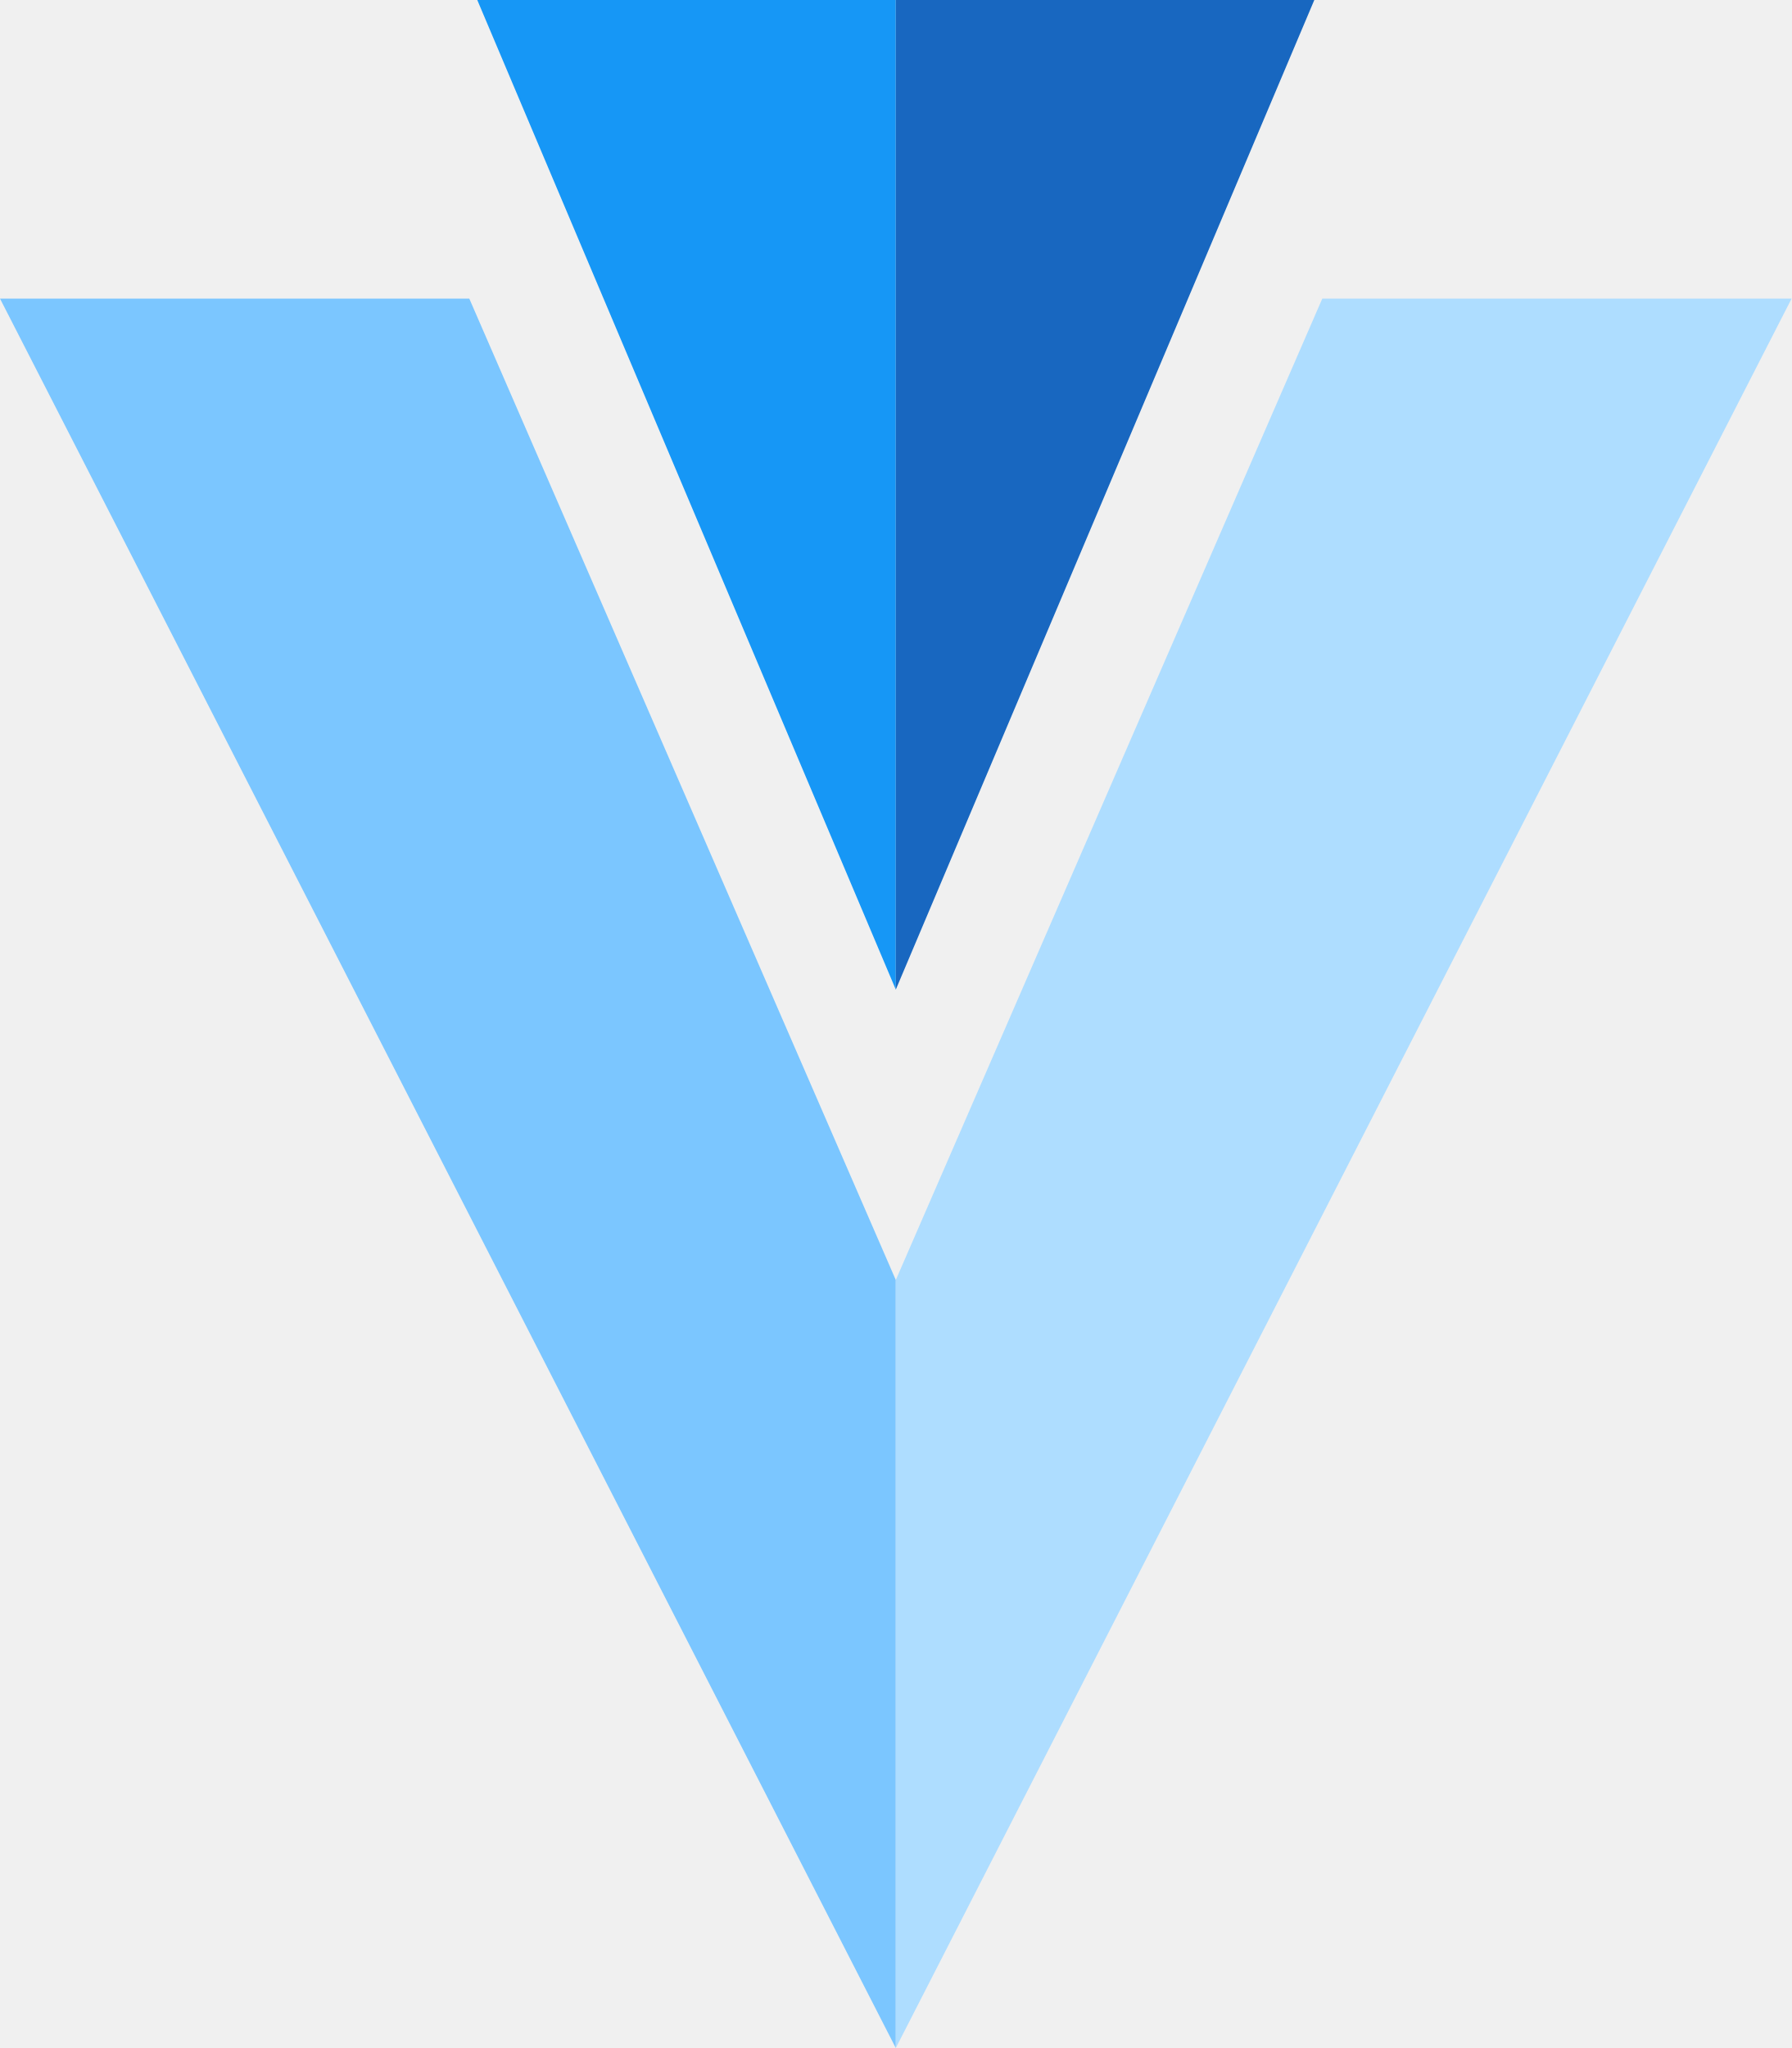
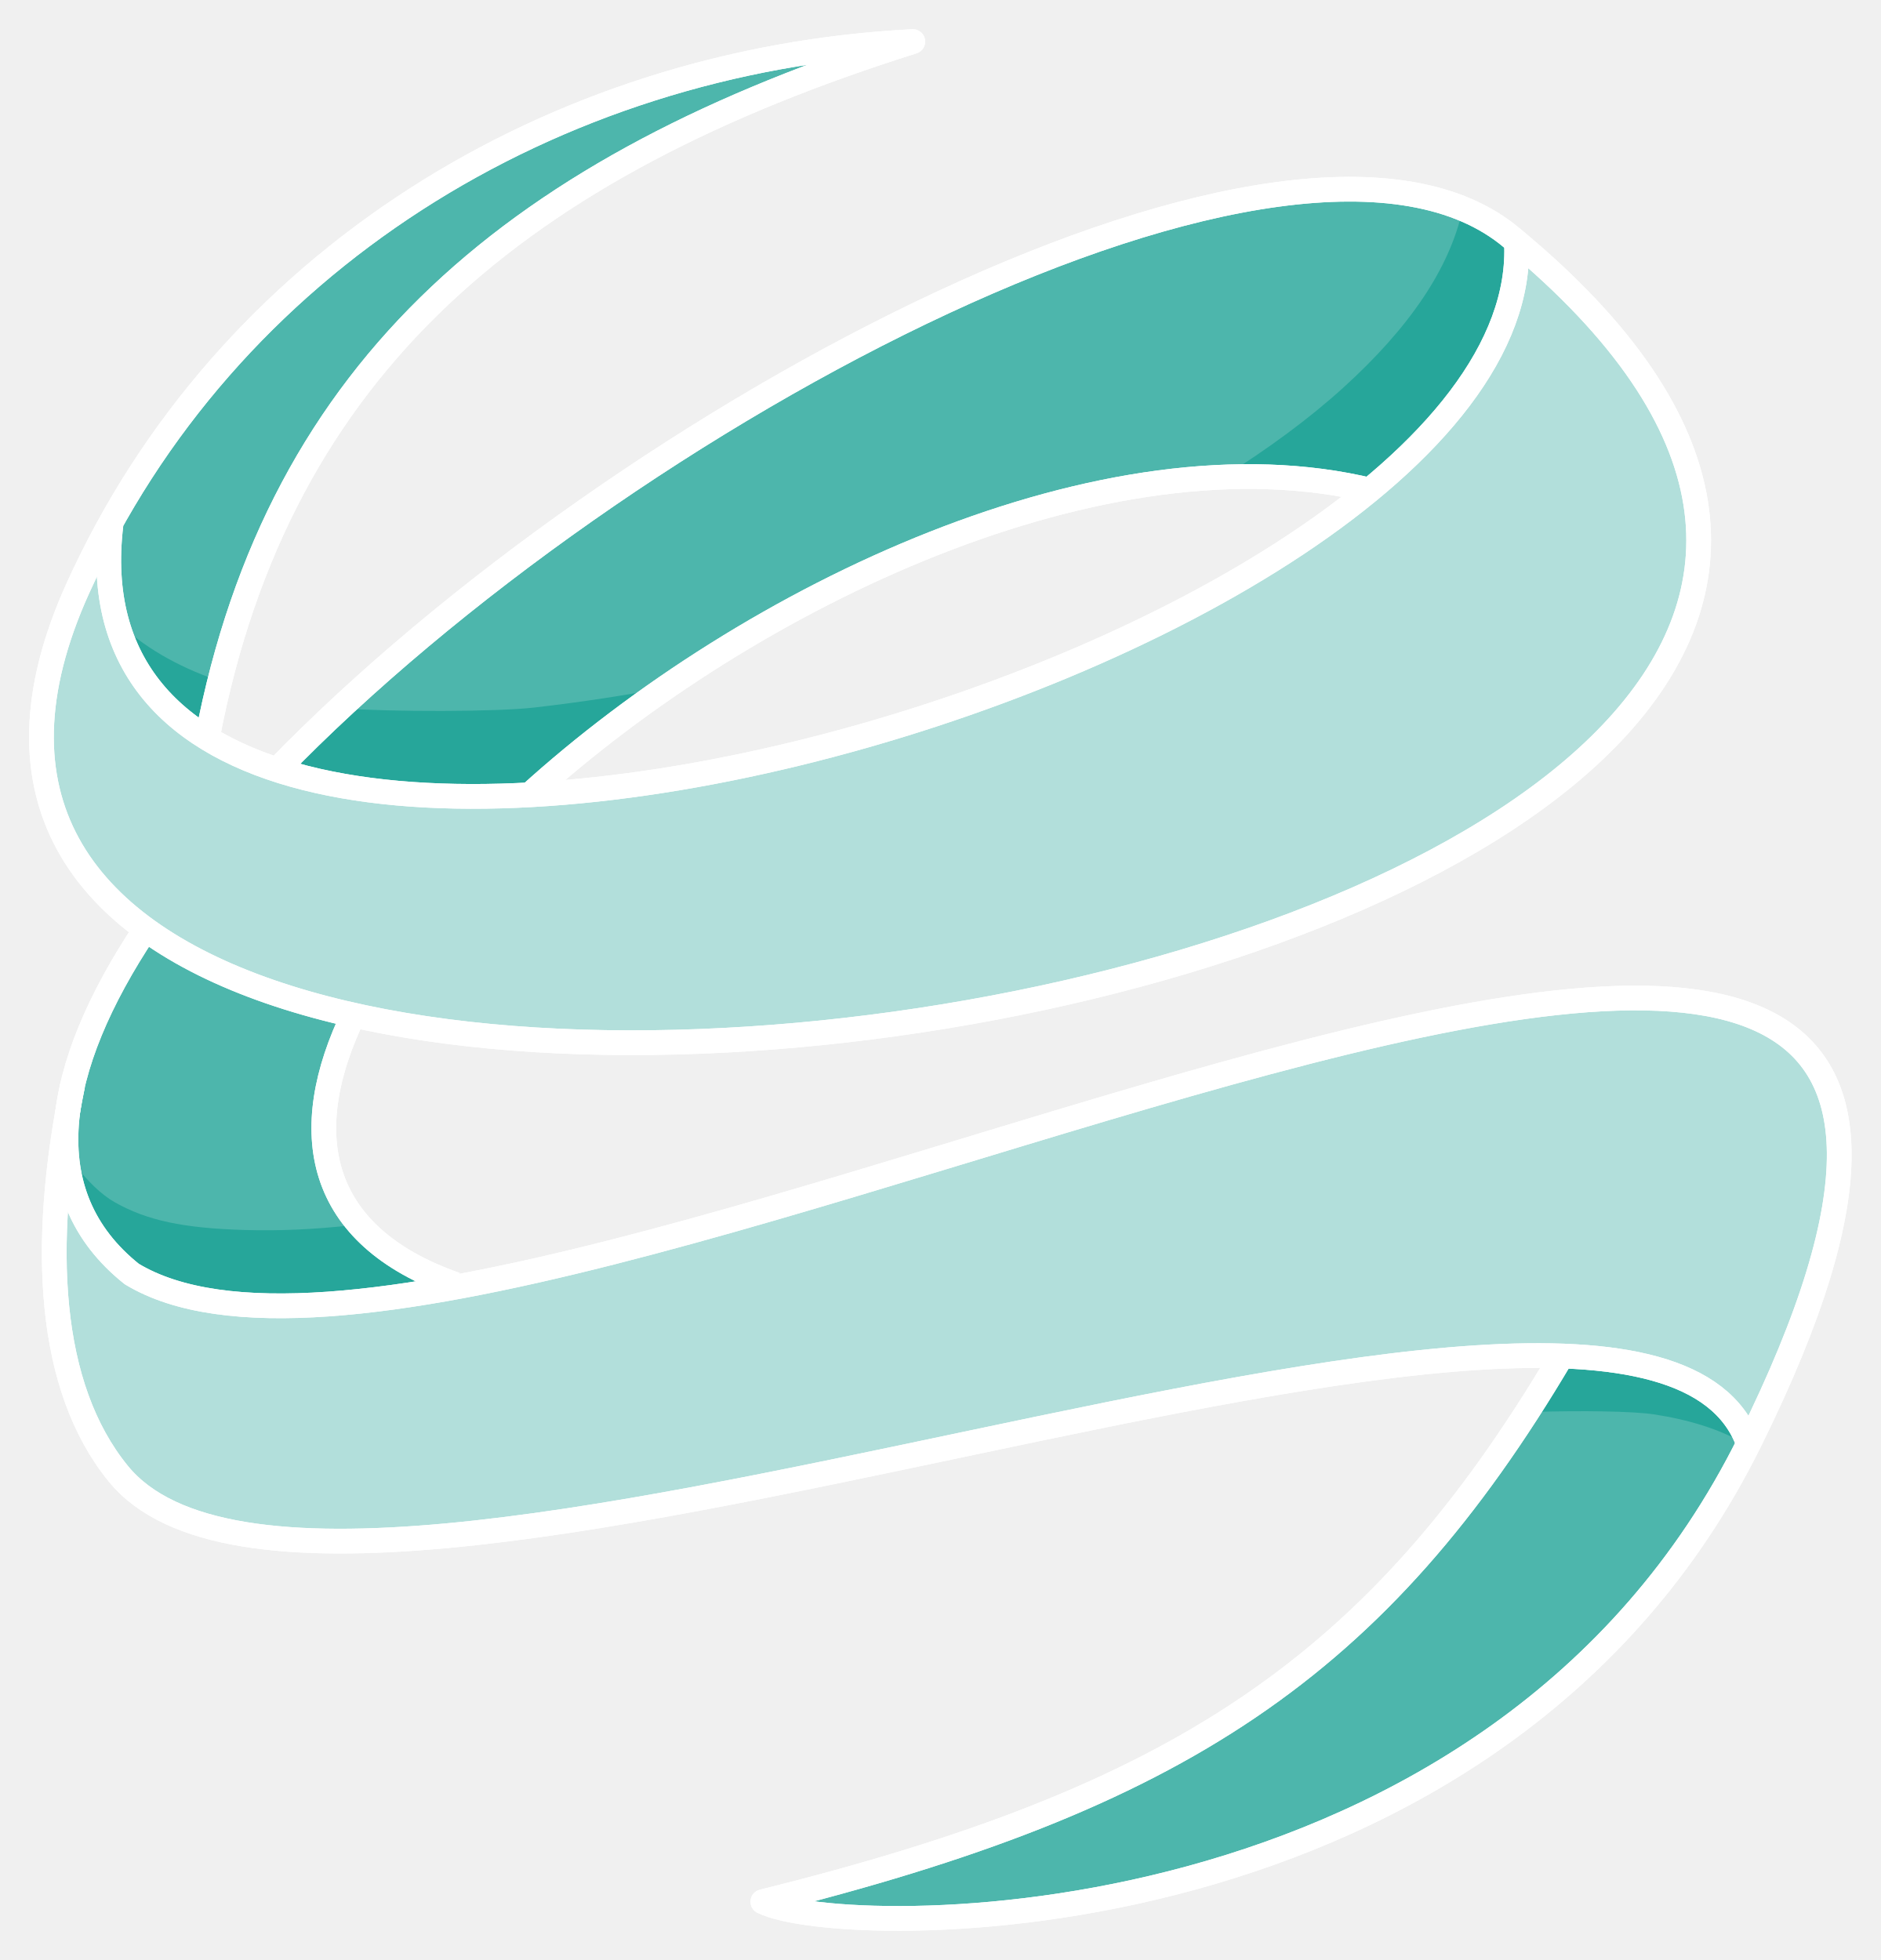
- <svg xmlns="http://www.w3.org/2000/svg" id="Layer_1" data-name="Layer 1" viewBox="0 0 87.5 100">
-   <defs>
-     <style>.cls-1{fill:#1697f6;}.cls-2{fill:#7bc6ff;}.cls-3{fill:#1867c0;}.cls-4{fill:#aeddff;}</style>
-   </defs>
-   <polyline class="cls-1" points="43.75 0 23.31 0 43.75 48.32" />
-   <polygon class="cls-2" points="43.75 62.5 43.75 100 0 14.58 22.92 14.58 43.75 62.5" />
-   <polyline class="cls-3" points="43.75 0 64.19 0 43.75 48.32" />
-   <polygon class="cls-4" points="64.58 14.58 87.5 14.58 43.75 100 43.75 62.5 64.58 14.58" />
+ <svg xmlns="http://www.w3.org/2000/svg" width="64.403mm" height="67.121mm" viewBox="0 0 228.199 237.829" id="svg5209" version="1.1">
+   <defs id="defs5211" />
+   <g id="layer1" transform="translate(-95.25837,-570.7466)">
+     <g transform="translate(1092.632,-6204.017)" id="g5192">
+       <path style="color:#000000;clip-rule:nonzero;display:inline;overflow:visible;visibility:visible;opacity:1;isolation:auto;mix-blend-mode:normal;color-interpolation:sRGB;color-interpolation-filters:linearRGB;solid-color:#000000;solid-opacity:1;fill:#4db6ac;fill-opacity:1;fill-rule:evenodd;stroke:none;stroke-width:0.253px;stroke-linecap:butt;stroke-linejoin:miter;stroke-miterlimit:4;stroke-dasharray:none;stroke-dashoffset:0;stroke-opacity:1;color-rendering:auto;image-rendering:auto;shape-rendering:auto;text-rendering:auto;enable-background:accumulate" d="m -968.715,6463.982 -3.771,-0.942 2.164,-2.46 c 2.059,-2.34 9.034,-8.154 12.592,-11.145 23.709,-19.932 53.022,-35.896 75.488,-41.628 7.136,-1.821 10.095,-2.566 16.615,-2.561 5.459,0 6.668,0.847 8.939,1.463 1.329,0.361 2.669,1.055 3.631,1.542 4.974,1.337 3.297,4.946 3.302,4.986 0,3.806 -2.326,8.635 -5.63,13.01 -1.049,1.389 -3.287,3.874 -4.974,5.522 -2.922,2.856 -3.641,3.346 -4.414,3.18 -6.747,-1.446 -15.008,-1.396 -23.161,-0.023 -14.117,2.379 -29.17,8.739 -43.757,18.526 -4.914,3.297 -8.587,5.803 -12.28,8.585 l -3.332,3.405 -6.166,0.234 c -7.06,-0.263 -10.032,-0.463 -15.247,-1.694 z" id="path5156" />
+       <path style="color:#000000;clip-rule:nonzero;display:inline;overflow:visible;visibility:visible;opacity:1;isolation:auto;mix-blend-mode:normal;color-interpolation:sRGB;color-interpolation-filters:linearRGB;solid-color:#000000;solid-opacity:1;fill:#4db6ac;fill-opacity:1;fill-rule:evenodd;stroke:none;stroke-width:0.253px;stroke-linecap:butt;stroke-linejoin:miter;stroke-miterlimit:4;stroke-dasharray:none;stroke-dashoffset:0;stroke-opacity:1;color-rendering:auto;image-rendering:auto;shape-rendering:auto;text-rendering:auto;enable-background:accumulate" d="m -981.697,6458.43 c -1.906,-1.382 -4.023,-3.436 -5.076,-5.58 -1.53,-3.115 -2.771,-6.101 -2.802,-10.001 l 0.063,-3.825 2.729,-4.812 c 10.405,-16.483 23.322,-27.322 42.135,-35.414 6.794,-2.922 16.77,-5.758 24.2,-6.897 13.485,-2.985 7.319,-0.132 3.418,1.294 -16.109,5.89 -31.026,14.133 -40.573,23.582 -10.371,10.264 -16.426,21.896 -20.865,36.631 -1.405,4.663 -0.682,6.702 -1.89,5.826 z" id="path5158" />
+       <path style="color:#000000;clip-rule:nonzero;display:inline;overflow:visible;visibility:visible;opacity:1;isolation:auto;mix-blend-mode:normal;color-interpolation:sRGB;color-interpolation-filters:linearRGB;solid-color:#000000;solid-opacity:1;fill:#b2dfdb;fill-opacity:1;fill-rule:evenodd;stroke:none;stroke-width:0.253px;stroke-linecap:butt;stroke-linejoin:miter;stroke-miterlimit:4;stroke-dasharray:none;stroke-dashoffset:0;stroke-opacity:1;color-rendering:auto;image-rendering:auto;shape-rendering:auto;text-rendering:auto;enable-background:accumulate" d="m -943.618,6489.434 c -9.11,-0.545 -14.407,-1.174 -20.182,-2.394 -8.651,-1.828 -15.269,-4.413 -20.856,-8.144 -2.363,-1.579 -6.131,-5.328 -7.533,-7.497 -4.643,-7.182 -4.366,-16.573 0.808,-27.4 l 1.327,-2.778 0.053,2.098 c 0.132,5.189 1.889,9.594 5.253,13.17 4.659,4.953 11.098,7.773 21.177,9.276 3.743,0.558 17.034,0.639 21.466,0.131 11.686,-1.34 22.142,-3.555 33.128,-7.016 19.355,-6.098 36.784,-15.224 47.313,-24.774 7.777,-7.054 11.816,-13.818 12.339,-20.665 l 0.154,-2.02 4.204,4.167 c 4.681,4.64 7.491,8.215 9.548,12.148 2.39,4.57 3.294,8.025 3.294,12.585 0,4.99 -1.281,8.953 -4.418,13.668 -11.67,17.54 -46.98,31.751 -86.874,34.962 -4.623,0.372 -17.079,0.67 -20.203,0.483 z" id="path5160" />
+       <path style="color:#000000;clip-rule:nonzero;display:inline;overflow:visible;visibility:visible;opacity:1;isolation:auto;mix-blend-mode:normal;color-interpolation:sRGB;color-interpolation-filters:linearRGB;solid-color:#000000;solid-opacity:1;fill:#4db6ac;fill-opacity:1;fill-rule:evenodd;stroke:none;stroke-width:0.253px;stroke-linecap:butt;stroke-linejoin:miter;stroke-miterlimit:4;stroke-dasharray:none;stroke-dashoffset:0;stroke-opacity:1;color-rendering:auto;image-rendering:auto;shape-rendering:auto;text-rendering:auto;enable-background:accumulate" d="m -979.305,6515.205 c -2.542,-0.445 -5.537,-1.424 -7.027,-2.297 -2.637,-1.546 -5.398,-5.562 -6.304,-9.174 -0.557,-2.217 -0.373,-7.186 0.367,-9.939 1.027,-3.819 3.582,-9.364 6.035,-13.096 l 0.61,-0.928 1.557,1.014 c 3.572,2.326 10.083,5.003 15.852,6.516 l 2.173,0.57 -0.719,1.712 c -1.796,4.275 -2.387,9.923 -1.385,13.243 1.365,4.523 4.177,7.718 9.003,10.229 1.172,0.61 2.02,1.142 1.883,1.183 -0.137,0.04 -1.953,0.319 -4.037,0.619 -4.948,0.713 -14.83,0.903 -18.009,0.347 z" id="path5162" />
+       <path style="color:#000000;clip-rule:nonzero;display:inline;overflow:visible;visibility:visible;opacity:1;isolation:auto;mix-blend-mode:normal;color-interpolation:sRGB;color-interpolation-filters:linearRGB;solid-color:#000000;solid-opacity:1;fill:#b2dfdb;fill-opacity:1;fill-rule:evenodd;stroke:none;stroke-width:0.253px;stroke-linecap:butt;stroke-linejoin:miter;stroke-miterlimit:4;stroke-dasharray:none;stroke-dashoffset:0;stroke-opacity:1;color-rendering:auto;image-rendering:auto;shape-rendering:auto;text-rendering:auto;enable-background:accumulate" d="m -973.143,6538.819 c -6.267,-0.717 -11.188,-2.535 -13.841,-5.114 -3.112,-3.024 -5.587,-8.38 -6.621,-14.324 -0.535,-3.079 -0.77,-8.636 -0.527,-12.5 l 0.19,-3.029 0.432,1.395 c 1.048,3.388 4.014,7.302 6.659,8.789 3.202,1.8 6.776,2.563 12.856,2.744 8.653,0.258 17.46,-1.001 32.19,-4.599 9.555,-2.334 16.665,-4.356 38.214,-10.864 36.137,-10.915 48.603,-13.892 62.032,-14.814 13.275,-0.911 20.608,2.29 22.986,10.034 0.674,2.195 0.609,7.668 -0.132,11.167 -1.1,5.193 -3.522,12.028 -6.585,18.585 l -1.045,2.237 -0.772,-1.165 c -2.076,-3.134 -6.472,-5.293 -12.718,-6.245 -3.206,-0.489 -13.297,-0.423 -18.309,0.12 -11.487,1.244 -20.029,2.768 -47.098,8.408 -27.743,5.78 -37.674,7.552 -49.371,8.813 -4.324,0.466 -15.691,0.688 -18.539,0.362 z" id="path5164" />
+       <path style="color:#000000;clip-rule:nonzero;display:inline;overflow:visible;visibility:visible;opacity:1;isolation:auto;mix-blend-mode:normal;color-interpolation:sRGB;color-interpolation-filters:linearRGB;solid-color:#000000;solid-opacity:1;fill:#4db6ac;fill-opacity:1;fill-rule:evenodd;stroke:none;stroke-width:0.253px;stroke-linecap:butt;stroke-linejoin:miter;stroke-miterlimit:4;stroke-dasharray:none;stroke-dashoffset:0;stroke-opacity:1;color-rendering:auto;image-rendering:auto;shape-rendering:auto;text-rendering:auto;enable-background:accumulate" d="m -914.829,6576.552 c -2.579,-0.156 -6.237,-0.606 -6.605,-0.811 -0.225,-0.126 0.306,-0.362 1.486,-0.661 6.79,-1.721 17.135,-5.049 23.555,-7.578 4.295,-1.692 14.116,-6.598 17.568,-8.776 13.095,-8.261 23.066,-18.69 32.445,-33.934 0.933,-1.517 1.725,-2.791 1.759,-2.832 0.179,-0.213 6.124,0.581 8.098,1.082 4.27,1.083 7.596,3.287 8.942,5.927 l 0.546,1.07 -1.433,2.563 c -12.867,23.024 -35.782,37.834 -66.06,42.694 -5.667,0.91 -15.736,1.533 -20.3,1.257 z" id="path5166" />
+       <path style="color:#000000;clip-rule:nonzero;display:inline;overflow:visible;visibility:visible;opacity:1;isolation:auto;mix-blend-mode:normal;color-interpolation:sRGB;color-interpolation-filters:linearRGB;solid-color:#000000;solid-opacity:1;fill:#26a69a;fill-opacity:1;fill-rule:evenodd;stroke:none;stroke-width:2.304;stroke-linecap:butt;stroke-linejoin:miter;stroke-miterlimit:10;stroke-dasharray:none;stroke-dashoffset:0;stroke-opacity:1;color-rendering:auto;image-rendering:auto;shape-rendering:auto;text-rendering:auto;enable-background:accumulate" d="m -854.862,6407.381 c -1.331,5.828 -5.238,11.636 -11.873,17.654 -3.354,3.042 -7.414,6.04 -12.008,8.912 4.983,-0.217 9.771,0.102 13.971,1.002 0.773,0.166 1.492,-0.324 4.414,-3.18 1.687,-1.648 3.926,-4.134 4.975,-5.523 3.304,-4.375 5.629,-9.204 5.629,-13.01 -0.006,-0.04 1.672,-3.648 -3.303,-4.984 -0.513,-0.26 -1.136,-0.576 -1.805,-0.871 z m -78.752,47.379 c -4.4,0.841 -8.879,1.528 -13.561,2.064 -3.793,0.435 -14.038,0.436 -19.27,0.078 -1.647,1.466 -3.129,2.827 -3.877,3.678 l -2.164,2.461 3.769,0.941 c 5.216,1.232 8.188,1.43 15.248,1.693 l 6.166,-0.234 3.332,-3.404 c 3.154,-2.376 6.444,-4.638 10.355,-7.277 z" id="path5168" />
+       <path style="color:#000000;clip-rule:nonzero;display:inline;overflow:visible;visibility:visible;opacity:1;isolation:auto;mix-blend-mode:normal;color-interpolation:sRGB;color-interpolation-filters:linearRGB;solid-color:#000000;solid-opacity:1;fill:#26a69a;fill-opacity:1;fill-rule:evenodd;stroke:none;stroke-width:2.304;stroke-linecap:butt;stroke-linejoin:miter;stroke-miterlimit:10;stroke-dasharray:none;stroke-dashoffset:0;stroke-opacity:1;color-rendering:auto;image-rendering:auto;shape-rendering:auto;text-rendering:auto;enable-background:accumulate" d="m -992.862,6502.238 c 0.053,0.564 0.124,1.088 0.227,1.496 0.907,3.611 3.665,7.628 6.303,9.174 1.49,0.873 4.485,1.852 7.027,2.297 3.179,0.556 13.062,0.365 18.01,-0.348 2.083,-0.3 3.899,-0.579 4.035,-0.619 0.137,-0.04 -0.711,-0.572 -1.883,-1.182 -2.592,-1.349 -4.586,-2.907 -6.104,-4.75 -3.841,0.426 -7.315,0.577 -10.748,0.475 -6.08,-0.181 -9.656,-0.944 -12.857,-2.744 -1.354,-0.761 -2.788,-2.162 -4.01,-3.799 z" id="path5170" />
+       <path style="color:#000000;clip-rule:nonzero;display:inline;overflow:visible;visibility:visible;opacity:1;isolation:auto;mix-blend-mode:normal;color-interpolation:sRGB;color-interpolation-filters:linearRGB;solid-color:#000000;solid-opacity:1;fill:#26a69a;fill-opacity:1;fill-rule:evenodd;stroke:none;stroke-width:2.304;stroke-linecap:butt;stroke-linejoin:miter;stroke-miterlimit:10;stroke-dasharray:none;stroke-dashoffset:0;stroke-opacity:1;color-rendering:auto;image-rendering:auto;shape-rendering:auto;text-rendering:auto;enable-background:accumulate" d="m -988.704,6448.242 c 0.502,1.587 1.18,3.082 1.93,4.607 1.054,2.144 3.17,4.198 5.076,5.58 l 1.34,0.805 c 1.142,0.828 0.58,-0.979 1.699,-5.113 -4.115,-1.433 -7.364,-3.349 -10.045,-5.879 z" id="path5172" />
+       <path style="color:#000000;clip-rule:nonzero;display:inline;overflow:visible;visibility:visible;opacity:1;isolation:auto;mix-blend-mode:normal;color-interpolation:sRGB;color-interpolation-filters:linearRGB;solid-color:#000000;solid-opacity:1;fill:#26a69a;fill-opacity:1;fill-rule:evenodd;stroke:none;stroke-width:2.304;stroke-linecap:butt;stroke-linejoin:miter;stroke-miterlimit:10;stroke-dasharray:none;stroke-dashoffset:0;stroke-opacity:1;color-rendering:auto;image-rendering:auto;shape-rendering:auto;text-rendering:auto;enable-background:accumulate" d="m -844.303,6521.924 c -0.184,0 -0.296,0.01 -0.318,0.035 -0.034,0.04 -0.826,1.315 -1.76,2.832 -0.435,0.708 -0.872,1.395 -1.311,2.082 4.673,-0.138 9.752,-0.078 11.867,0.244 3.523,0.537 6.432,1.471 8.693,2.734 l -0.451,-0.885 c -1.346,-2.639 -4.671,-4.843 -8.941,-5.926 -1.727,-0.438 -6.494,-1.101 -7.779,-1.117 z" id="path5174" />
+       <g transform="translate(36.79623,2692.986)" id="g5176" style="stroke:#ffffff;stroke-opacity:1">
+         <path style="fill:none;fill-rule:evenodd;stroke:#ffffff;stroke-width:1.5;stroke-linecap:butt;stroke-linejoin:miter;stroke-miterlimit:4;stroke-dasharray:none;stroke-opacity:1" d="m -900.666,3742.265 c -26.344,-6.437 -61.798,10.319 -83.819,30.325 m -17.382,21.679 c -5.684,11.701 -3.873,22.059 10.089,26.957" id="path5178" />
+         <path style="color:#000000;clip-rule:nonzero;display:inline;overflow:visible;visibility:visible;opacity:1;isolation:auto;mix-blend-mode:normal;color-interpolation:sRGB;color-interpolation-filters:linearRGB;solid-color:#000000;solid-opacity:1;fill:none;fill-opacity:1;fill-rule:evenodd;stroke:#ffffff;stroke-width:1.5;stroke-linecap:butt;stroke-linejoin:miter;stroke-miterlimit:4;stroke-dasharray:none;stroke-dashoffset:0;stroke-opacity:1;color-rendering:auto;image-rendering:auto;shape-rendering:auto;text-rendering:auto;enable-background:accumulate" d="m -1026.05,3745.653 c -6.653,56.092 141.963,13.982 139.766,-28.144" id="path5180" />
+         <path id="path5182" d="m -863.253,3836.932 c -10.98,-29.711 -141.118,28.782 -162.061,3.106 -7.024,-8.611 -7.77,-22.634 -4.533,-38.697" style="fill:none;fill-opacity:0.434;fill-rule:evenodd;stroke:#ffffff;stroke-width:1.5;stroke-linecap:butt;stroke-linejoin:miter;stroke-miterlimit:4;stroke-dasharray:none;stroke-opacity:1" />
+         <path style="fill:none;fill-rule:evenodd;stroke:#ffffff;stroke-width:1.5;stroke-linecap:butt;stroke-linejoin:miter;stroke-miterlimit:4;stroke-dasharray:none;stroke-opacity:1" d="m -881.808,3828.373 c -18.334,31.013 -38.201,43.992 -79.418,54.224 7.844,3.914 72.961,5.07 98.127,-45.758 49.853,-100.687 -124.032,5.635 -160.883,-16.667 -9.922,-7.922 -7.82,-20.451 1.335,-34.21 m 13.06,-15.869 c 34.475,-35.604 101.502,-70.963 122.855,-52.95 90.328,74.544 -180.259,117.979 -142.611,34.837 14.694,-32.45 47.116,-52.528 83.031,-54.375 -38.969,12.276 -63.034,32.03 -70.142,69.175" id="path5184" />
+       </g>
+     </g>
+     <g transform="translate(1563.755,-5188.896)" id="g5905">
+       <path id="path5865" d="m -1429.976,5854.231 -4.601,-1.149 2.64,-3.001 c 2.512,-2.855 11.022,-9.949 15.364,-13.599 28.928,-24.319 64.693,-43.797 92.104,-50.791 8.706,-2.221 12.317,-3.13 20.272,-3.125 6.66,0 8.136,1.033 10.907,1.785 1.622,0.44 3.256,1.287 4.431,1.881 6.069,1.631 4.022,6.035 4.029,6.083 0,4.644 -2.838,10.536 -6.869,15.873 -1.28,1.695 -4.011,4.727 -6.069,6.738 -3.566,3.485 -4.442,4.083 -5.386,3.88 -8.232,-1.764 -18.311,-1.704 -28.259,-0.028 -17.225,2.902 -35.59,10.663 -53.389,22.604 -5.996,4.023 -10.477,7.08 -14.983,10.474 l -4.065,4.154 -7.523,0.285 c -8.614,-0.321 -12.24,-0.565 -18.604,-2.067 z" style="color:#000000;clip-rule:nonzero;display:inline;overflow:visible;visibility:visible;opacity:1;isolation:auto;mix-blend-mode:normal;color-interpolation:sRGB;color-interpolation-filters:linearRGB;solid-color:#000000;solid-opacity:1;fill:#4db6ac;fill-opacity:1;fill-rule:evenodd;stroke:none;stroke-width:0.253px;stroke-linecap:butt;stroke-linejoin:miter;stroke-miterlimit:4;stroke-dasharray:none;stroke-dashoffset:0;stroke-opacity:1;color-rendering:auto;image-rendering:auto;shape-rendering:auto;text-rendering:auto;enable-background:accumulate" />
+       <path id="path5867" d="m -1445.816,5847.457 c -2.326,-1.686 -4.908,-4.192 -6.194,-6.809 -1.867,-3.8 -3.38,-7.445 -3.419,-12.202 l 0.077,-4.668 3.33,-5.871 c 12.695,-20.112 28.456,-33.336 51.41,-43.209 8.29,-3.566 20.462,-7.026 29.527,-8.415 16.454,-3.643 8.931,-0.161 4.171,1.579 -19.655,7.187 -37.855,17.244 -49.504,28.773 -12.654,12.523 -20.041,26.716 -25.458,44.694 -1.714,5.689 -0.832,8.177 -2.306,7.109 z" style="color:#000000;clip-rule:nonzero;display:inline;overflow:visible;visibility:visible;opacity:1;isolation:auto;mix-blend-mode:normal;color-interpolation:sRGB;color-interpolation-filters:linearRGB;solid-color:#000000;solid-opacity:1;fill:#4db6ac;fill-opacity:1;fill-rule:evenodd;stroke:none;stroke-width:0.253px;stroke-linecap:butt;stroke-linejoin:miter;stroke-miterlimit:4;stroke-dasharray:none;stroke-dashoffset:0;stroke-opacity:1;color-rendering:auto;image-rendering:auto;shape-rendering:auto;text-rendering:auto;enable-background:accumulate" />
+       <path id="path5869" d="m -1399.355,5885.286 c -11.116,-0.665 -17.578,-1.432 -24.624,-2.921 -10.555,-2.231 -18.63,-5.384 -25.447,-9.937 -2.884,-1.926 -7.48,-6.501 -9.191,-9.148 -5.665,-8.763 -5.327,-20.222 0.986,-33.432 l 1.62,-3.389 0.065,2.56 c 0.161,6.331 2.305,11.706 6.41,16.069 5.685,6.043 13.541,9.484 25.839,11.318 4.567,0.681 20.784,0.78 26.191,0.16 14.258,-1.635 27.016,-4.337 40.419,-8.56 23.615,-7.44 44.88,-18.575 57.727,-30.228 9.489,-8.607 14.417,-16.86 15.055,-25.213 l 0.188,-2.465 5.13,5.084 c 5.712,5.661 9.14,10.023 11.65,14.822 2.916,5.575 4.019,9.792 4.019,15.355 0,6.088 -1.563,10.924 -5.391,16.677 -14.239,21.401 -57.321,38.74 -105.997,42.658 -5.641,0.454 -20.838,0.817 -24.65,0.589 z" style="color:#000000;clip-rule:nonzero;display:inline;overflow:visible;visibility:visible;opacity:1;isolation:auto;mix-blend-mode:normal;color-interpolation:sRGB;color-interpolation-filters:linearRGB;solid-color:#000000;solid-opacity:1;fill:#b2dfdb;fill-opacity:1;fill-rule:evenodd;stroke:none;stroke-width:0.253px;stroke-linecap:butt;stroke-linejoin:miter;stroke-miterlimit:4;stroke-dasharray:none;stroke-dashoffset:0;stroke-opacity:1;color-rendering:auto;image-rendering:auto;shape-rendering:auto;text-rendering:auto;enable-background:accumulate" />
+       <path id="path5871" d="m -1442.897,5916.729 c -3.102,-0.543 -6.755,-1.737 -8.574,-2.803 -3.218,-1.886 -6.586,-6.787 -7.692,-11.193 -0.679,-2.705 -0.455,-8.768 0.448,-12.127 1.252,-4.66 4.37,-11.425 7.364,-15.979 l 0.744,-1.132 1.9,1.237 c 4.358,2.838 12.303,6.104 19.342,7.95 l 2.651,0.696 -0.878,2.089 c -2.191,5.216 -2.912,12.108 -1.69,16.158 1.665,5.519 5.096,9.417 10.985,12.481 1.43,0.744 2.464,1.393 2.297,1.443 -0.167,0.049 -2.383,0.39 -4.925,0.756 -6.037,0.87 -18.095,1.102 -21.973,0.424 z" style="color:#000000;clip-rule:nonzero;display:inline;overflow:visible;visibility:visible;opacity:1;isolation:auto;mix-blend-mode:normal;color-interpolation:sRGB;color-interpolation-filters:linearRGB;solid-color:#000000;solid-opacity:1;fill:#4db6ac;fill-opacity:1;fill-rule:evenodd;stroke:none;stroke-width:0.253px;stroke-linecap:butt;stroke-linejoin:miter;stroke-miterlimit:4;stroke-dasharray:none;stroke-dashoffset:0;stroke-opacity:1;color-rendering:auto;image-rendering:auto;shape-rendering:auto;text-rendering:auto;enable-background:accumulate" />
+       <path id="path5873" d="m -1435.378,5945.542 c -7.647,-0.875 -13.65,-3.093 -16.888,-6.239 -3.797,-3.69 -6.817,-10.225 -8.079,-17.477 -0.653,-3.757 -0.939,-10.537 -0.643,-15.251 l 0.232,-3.696 0.527,1.702 c 1.279,4.133 4.897,8.91 8.124,10.724 3.906,2.196 8.267,3.127 15.686,3.348 10.557,0.315 21.303,-1.221 39.276,-5.612 11.658,-2.848 20.334,-5.314 46.626,-13.256 44.091,-13.317 59.301,-16.95 75.686,-18.074 16.197,-1.112 25.145,2.794 28.046,12.242 0.822,2.678 0.744,9.356 -0.161,13.626 -1.342,6.336 -4.297,14.676 -8.035,22.677 l -1.275,2.729 -0.942,-1.422 c -2.533,-3.824 -7.896,-6.458 -15.517,-7.62 -3.911,-0.596 -16.224,-0.516 -22.339,0.146 -14.015,1.517 -24.437,3.378 -57.466,10.259 -33.85,7.052 -45.967,9.215 -60.239,10.753 -5.276,0.569 -19.145,0.839 -22.62,0.442 z" style="color:#000000;clip-rule:nonzero;display:inline;overflow:visible;visibility:visible;opacity:1;isolation:auto;mix-blend-mode:normal;color-interpolation:sRGB;color-interpolation-filters:linearRGB;solid-color:#000000;solid-opacity:1;fill:#b2dfdb;fill-opacity:1;fill-rule:evenodd;stroke:none;stroke-width:0.253px;stroke-linecap:butt;stroke-linejoin:miter;stroke-miterlimit:4;stroke-dasharray:none;stroke-dashoffset:0;stroke-opacity:1;color-rendering:auto;image-rendering:auto;shape-rendering:auto;text-rendering:auto;enable-background:accumulate" />
+       <path id="path5875" d="m -1364.229,5991.58 c -3.146,-0.19 -7.61,-0.739 -8.059,-0.99 -0.275,-0.154 0.374,-0.442 1.813,-0.807 8.284,-2.099 20.906,-6.16 28.739,-9.246 5.24,-2.064 17.224,-8.051 21.435,-10.707 15.978,-10.08 28.144,-22.804 39.586,-41.404 1.139,-1.851 2.104,-3.406 2.146,-3.455 0.219,-0.26 7.472,0.709 9.881,1.32 5.21,1.321 9.268,4.011 10.911,7.231 l 0.666,1.306 -1.748,3.128 c -15.699,28.092 -43.659,46.162 -80.601,52.092 -6.915,1.11 -19.2,1.871 -24.768,1.534 z" style="color:#000000;clip-rule:nonzero;display:inline;overflow:visible;visibility:visible;opacity:1;isolation:auto;mix-blend-mode:normal;color-interpolation:sRGB;color-interpolation-filters:linearRGB;solid-color:#000000;solid-opacity:1;fill:#4db6ac;fill-opacity:1;fill-rule:evenodd;stroke:none;stroke-width:0.253px;stroke-linecap:butt;stroke-linejoin:miter;stroke-miterlimit:4;stroke-dasharray:none;stroke-dashoffset:0;stroke-opacity:1;color-rendering:auto;image-rendering:auto;shape-rendering:auto;text-rendering:auto;enable-background:accumulate" />
+       <path id="path5877" d="m -1291.062,5785.171 c -1.624,7.111 -6.391,14.197 -14.486,21.54 -4.093,3.712 -9.046,7.37 -14.651,10.874 6.079,-0.265 11.921,0.124 17.046,1.222 0.944,0.202 1.82,-0.395 5.386,-3.88 2.058,-2.011 4.79,-5.044 6.07,-6.739 4.031,-5.338 6.868,-11.23 6.868,-15.873 -0.01,-0.049 2.04,-4.451 -4.03,-6.082 -0.626,-0.317 -1.386,-0.703 -2.202,-1.063 z m -96.087,57.808 c -5.368,1.027 -10.834,1.864 -16.546,2.519 -4.628,0.531 -17.128,0.532 -23.511,0.095 -2.01,1.789 -3.817,3.45 -4.73,4.487 l -2.64,3.003 4.599,1.149 c 6.364,1.503 9.99,1.745 18.604,2.066 l 7.523,-0.286 4.066,-4.154 c 3.849,-2.899 7.862,-5.66 12.635,-8.879 z" style="color:#000000;clip-rule:nonzero;display:inline;overflow:visible;visibility:visible;opacity:1;isolation:auto;mix-blend-mode:normal;color-interpolation:sRGB;color-interpolation-filters:linearRGB;solid-color:#000000;solid-opacity:1;fill:#26a69a;fill-opacity:1;fill-rule:evenodd;stroke:none;stroke-width:2.304;stroke-linecap:butt;stroke-linejoin:miter;stroke-miterlimit:10;stroke-dasharray:none;stroke-dashoffset:0;stroke-opacity:1;color-rendering:auto;image-rendering:auto;shape-rendering:auto;text-rendering:auto;enable-background:accumulate" />
+       <path id="path5879" d="m -1459.438,5900.908 c 0.065,0.688 0.151,1.327 0.277,1.825 1.106,4.407 4.472,9.307 7.69,11.193 1.819,1.066 5.472,2.26 8.574,2.802 3.878,0.678 15.937,0.445 21.974,-0.424 2.542,-0.366 4.757,-0.707 4.923,-0.755 0.167,-0.049 -0.867,-0.698 -2.297,-1.442 -3.163,-1.646 -5.595,-3.546 -7.447,-5.795 -4.687,0.52 -8.926,0.704 -13.114,0.579 -7.419,-0.221 -11.781,-1.152 -15.688,-3.348 -1.652,-0.929 -3.402,-2.637 -4.893,-4.635 z" style="color:#000000;clip-rule:nonzero;display:inline;overflow:visible;visibility:visible;opacity:1;isolation:auto;mix-blend-mode:normal;color-interpolation:sRGB;color-interpolation-filters:linearRGB;solid-color:#000000;solid-opacity:1;fill:#26a69a;fill-opacity:1;fill-rule:evenodd;stroke:none;stroke-width:2.304;stroke-linecap:butt;stroke-linejoin:miter;stroke-miterlimit:10;stroke-dasharray:none;stroke-dashoffset:0;stroke-opacity:1;color-rendering:auto;image-rendering:auto;shape-rendering:auto;text-rendering:auto;enable-background:accumulate" />
+       <path id="path5881" d="m -1454.365,5835.027 c 0.613,1.936 1.44,3.76 2.354,5.622 1.286,2.616 3.868,5.122 6.194,6.808 l 1.635,0.982 c 1.393,1.01 0.708,-1.194 2.073,-6.239 -5.021,-1.748 -8.985,-4.087 -12.256,-7.173 z" style="color:#000000;clip-rule:nonzero;display:inline;overflow:visible;visibility:visible;opacity:1;isolation:auto;mix-blend-mode:normal;color-interpolation:sRGB;color-interpolation-filters:linearRGB;solid-color:#000000;solid-opacity:1;fill:#26a69a;fill-opacity:1;fill-rule:evenodd;stroke:none;stroke-width:2.304;stroke-linecap:butt;stroke-linejoin:miter;stroke-miterlimit:10;stroke-dasharray:none;stroke-dashoffset:0;stroke-opacity:1;color-rendering:auto;image-rendering:auto;shape-rendering:auto;text-rendering:auto;enable-background:accumulate" />
+       <path id="path5883" d="m -1278.179,5924.927 c -0.224,0 -0.361,0.012 -0.388,0.043 -0.042,0.049 -1.008,1.604 -2.147,3.455 -0.531,0.863 -1.065,1.702 -1.599,2.54 5.701,-0.168 11.899,-0.095 14.479,0.298 4.299,0.655 7.848,1.795 10.607,3.336 l -0.55,-1.079 c -1.643,-3.22 -5.7,-5.909 -10.91,-7.23 -2.107,-0.534 -7.924,-1.343 -9.492,-1.363 z" style="color:#000000;clip-rule:nonzero;display:inline;overflow:visible;visibility:visible;opacity:1;isolation:auto;mix-blend-mode:normal;color-interpolation:sRGB;color-interpolation-filters:linearRGB;solid-color:#000000;solid-opacity:1;fill:#26a69a;fill-opacity:1;fill-rule:evenodd;stroke:none;stroke-width:2.304;stroke-linecap:butt;stroke-linejoin:miter;stroke-miterlimit:10;stroke-dasharray:none;stroke-dashoffset:0;stroke-opacity:1;color-rendering:auto;image-rendering:auto;shape-rendering:auto;text-rendering:auto;enable-background:accumulate" />
+       <g style="stroke:#ffffff;stroke-width:2.459;stroke-linecap:butt;stroke-linejoin:round;stroke-miterlimit:4;stroke-dasharray:none;stroke-opacity:1" id="g5885" transform="matrix(1.220117,0,0,1.220117,-203.1343,1253.174)">
+         <path id="path5887" d="m -900.666,3742.265 c -26.344,-6.437 -61.798,10.319 -83.819,30.325 m -17.382,21.679 c -5.684,11.701 -3.873,22.059 10.089,26.957" style="fill:none;fill-rule:evenodd;stroke:#ffffff;stroke-width:2.459;stroke-linecap:butt;stroke-linejoin:round;stroke-miterlimit:4;stroke-dasharray:none;stroke-opacity:1" />
+         <path id="path5889" d="m -1026.05,3745.653 c -6.653,56.092 141.963,13.982 139.766,-28.144" style="color:#000000;clip-rule:nonzero;display:inline;overflow:visible;visibility:visible;opacity:1;isolation:auto;mix-blend-mode:normal;color-interpolation:sRGB;color-interpolation-filters:linearRGB;solid-color:#000000;solid-opacity:1;fill:none;fill-opacity:1;fill-rule:evenodd;stroke:#ffffff;stroke-width:2.459;stroke-linecap:butt;stroke-linejoin:round;stroke-miterlimit:4;stroke-dasharray:none;stroke-dashoffset:0;stroke-opacity:1;color-rendering:auto;image-rendering:auto;shape-rendering:auto;text-rendering:auto;enable-background:accumulate" />
+         <path style="fill:none;fill-opacity:0.434;fill-rule:evenodd;stroke:#ffffff;stroke-width:2.459;stroke-linecap:butt;stroke-linejoin:round;stroke-miterlimit:4;stroke-dasharray:none;stroke-opacity:1" d="m -863.253,3836.932 c -10.98,-29.711 -141.118,28.782 -162.061,3.106 -7.024,-8.611 -7.77,-22.634 -4.533,-38.697" id="path5891" />
+         <path id="path5893" d="m -881.808,3828.373 c -18.334,31.013 -38.201,43.992 -79.418,54.224 7.844,3.914 72.961,5.07 98.127,-45.758 49.853,-100.687 -124.032,5.635 -160.883,-16.667 -9.922,-7.922 -7.82,-20.451 1.335,-34.21 m 13.06,-15.869 c 34.475,-35.604 101.502,-70.963 122.855,-52.95 90.328,74.544 -180.259,117.979 -142.611,34.837 14.694,-32.45 47.116,-52.528 83.031,-54.375 -38.969,12.276 -63.034,32.03 -70.142,69.175" style="fill:none;fill-rule:evenodd;stroke:#ffffff;stroke-width:2.459;stroke-linecap:butt;stroke-linejoin:round;stroke-miterlimit:4;stroke-dasharray:none;stroke-opacity:1" />
+       </g>
+       <g transform="matrix(1.220117,0,0,1.220117,-203.1343,1253.174)" id="g5895" style="stroke:#ffffff;stroke-width:2.459;stroke-linecap:butt;stroke-linejoin:round;stroke-miterlimit:4;stroke-dasharray:none;stroke-opacity:1">
+         <path style="fill:none;fill-rule:evenodd;stroke:#ffffff;stroke-width:2.459;stroke-linecap:butt;stroke-linejoin:round;stroke-miterlimit:4;stroke-dasharray:none;stroke-opacity:1" d="m -900.666,3742.265 c -26.344,-6.437 -61.798,10.319 -83.819,30.325 m -17.382,21.679 c -5.684,11.701 -3.873,22.059 10.089,26.957" id="path5897" />
+         <path style="color:#000000;clip-rule:nonzero;display:inline;overflow:visible;visibility:visible;opacity:1;isolation:auto;mix-blend-mode:normal;color-interpolation:sRGB;color-interpolation-filters:linearRGB;solid-color:#000000;solid-opacity:1;fill:none;fill-opacity:1;fill-rule:evenodd;stroke:#ffffff;stroke-width:2.459;stroke-linecap:butt;stroke-linejoin:round;stroke-miterlimit:4;stroke-dasharray:none;stroke-dashoffset:0;stroke-opacity:1;color-rendering:auto;image-rendering:auto;shape-rendering:auto;text-rendering:auto;enable-background:accumulate" d="m -1026.05,3745.653 c -6.653,56.092 141.963,13.982 139.766,-28.144" id="path5899" />
+         <path id="path5901" d="m -863.253,3836.932 c -10.98,-29.711 -141.118,28.782 -162.061,3.106 -7.024,-8.611 -7.77,-22.634 -4.533,-38.697" style="fill:none;fill-opacity:0.434;fill-rule:evenodd;stroke:#ffffff;stroke-width:2.459;stroke-linecap:butt;stroke-linejoin:round;stroke-miterlimit:4;stroke-dasharray:none;stroke-opacity:1" />
+         <path style="fill:none;fill-rule:evenodd;stroke:#ffffff;stroke-width:2.459;stroke-linecap:butt;stroke-linejoin:round;stroke-miterlimit:4;stroke-dasharray:none;stroke-opacity:1" d="m -881.808,3828.373 c -18.334,31.013 -38.201,43.992 -79.418,54.224 7.844,3.914 72.961,5.07 98.127,-45.758 49.853,-100.687 -124.032,5.635 -160.883,-16.667 -9.922,-7.922 -7.82,-20.451 1.335,-34.21 m 13.06,-15.869 c 34.475,-35.604 101.502,-70.963 122.855,-52.95 90.328,74.544 -180.259,117.979 -142.611,34.837 14.694,-32.45 47.116,-52.528 83.031,-54.375 -38.969,12.276 -63.034,32.03 -70.142,69.175" id="path5903" />
+       </g>
+     </g>
+   </g>
</svg>
